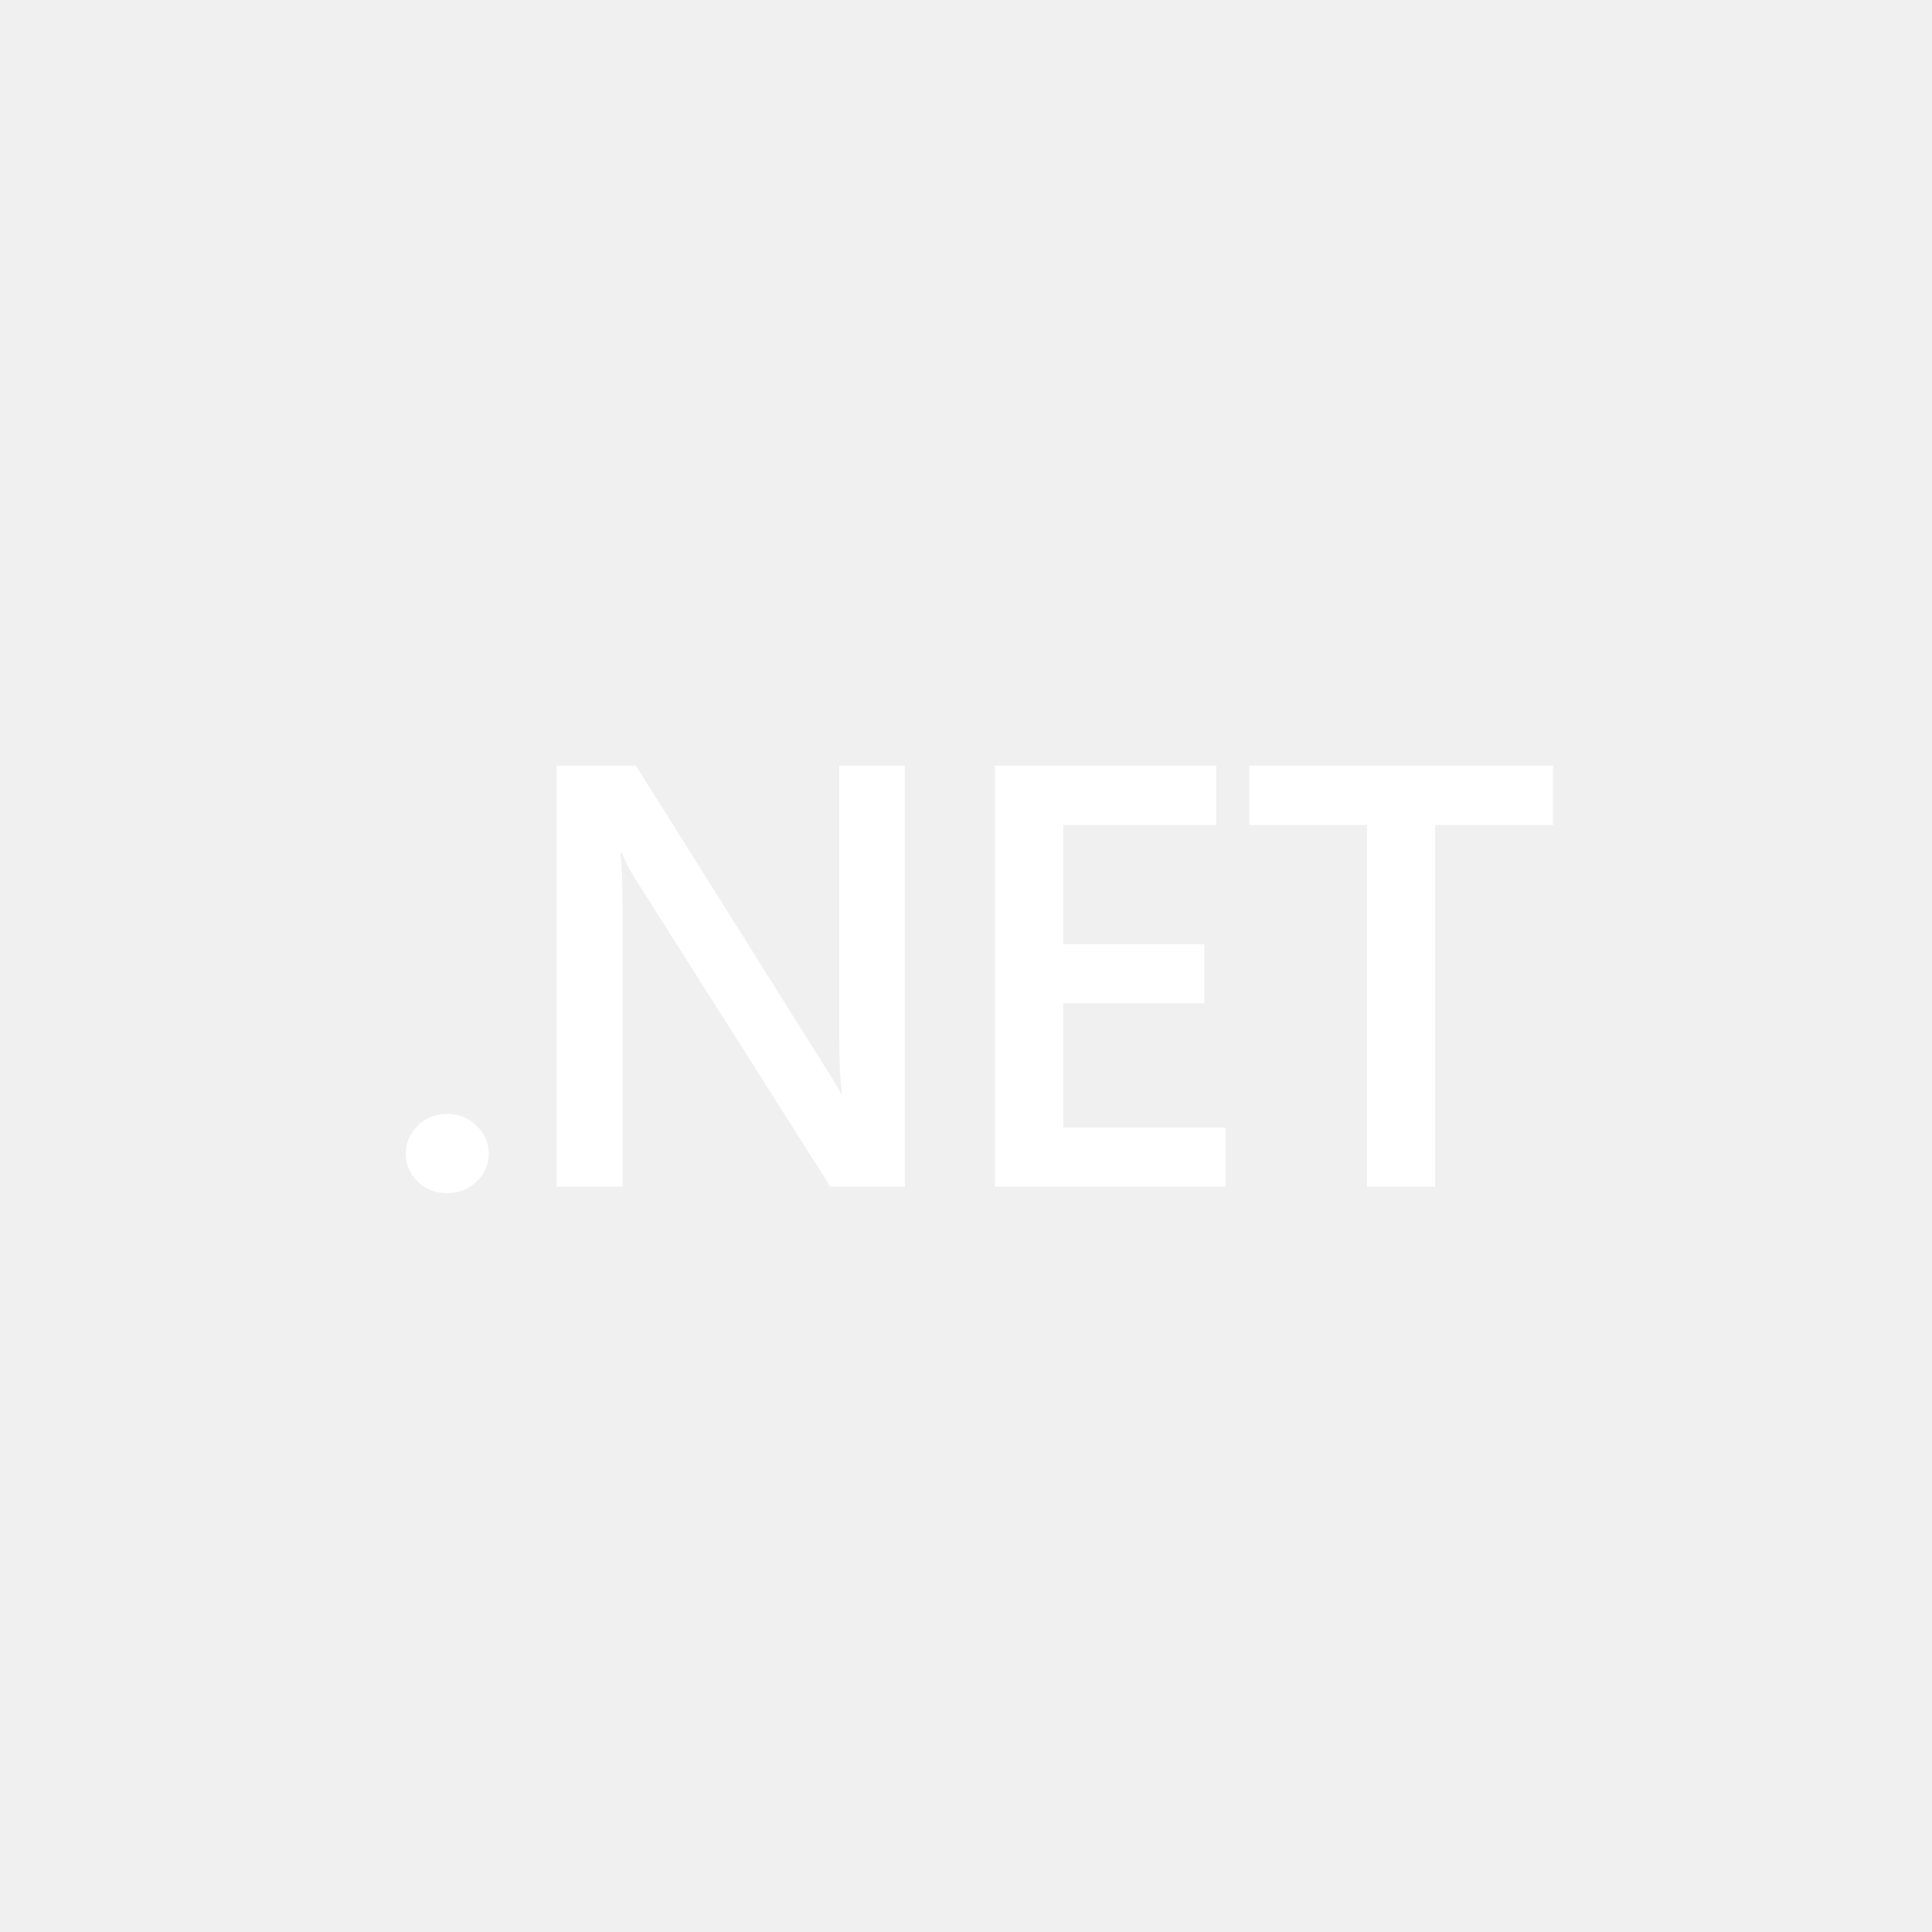
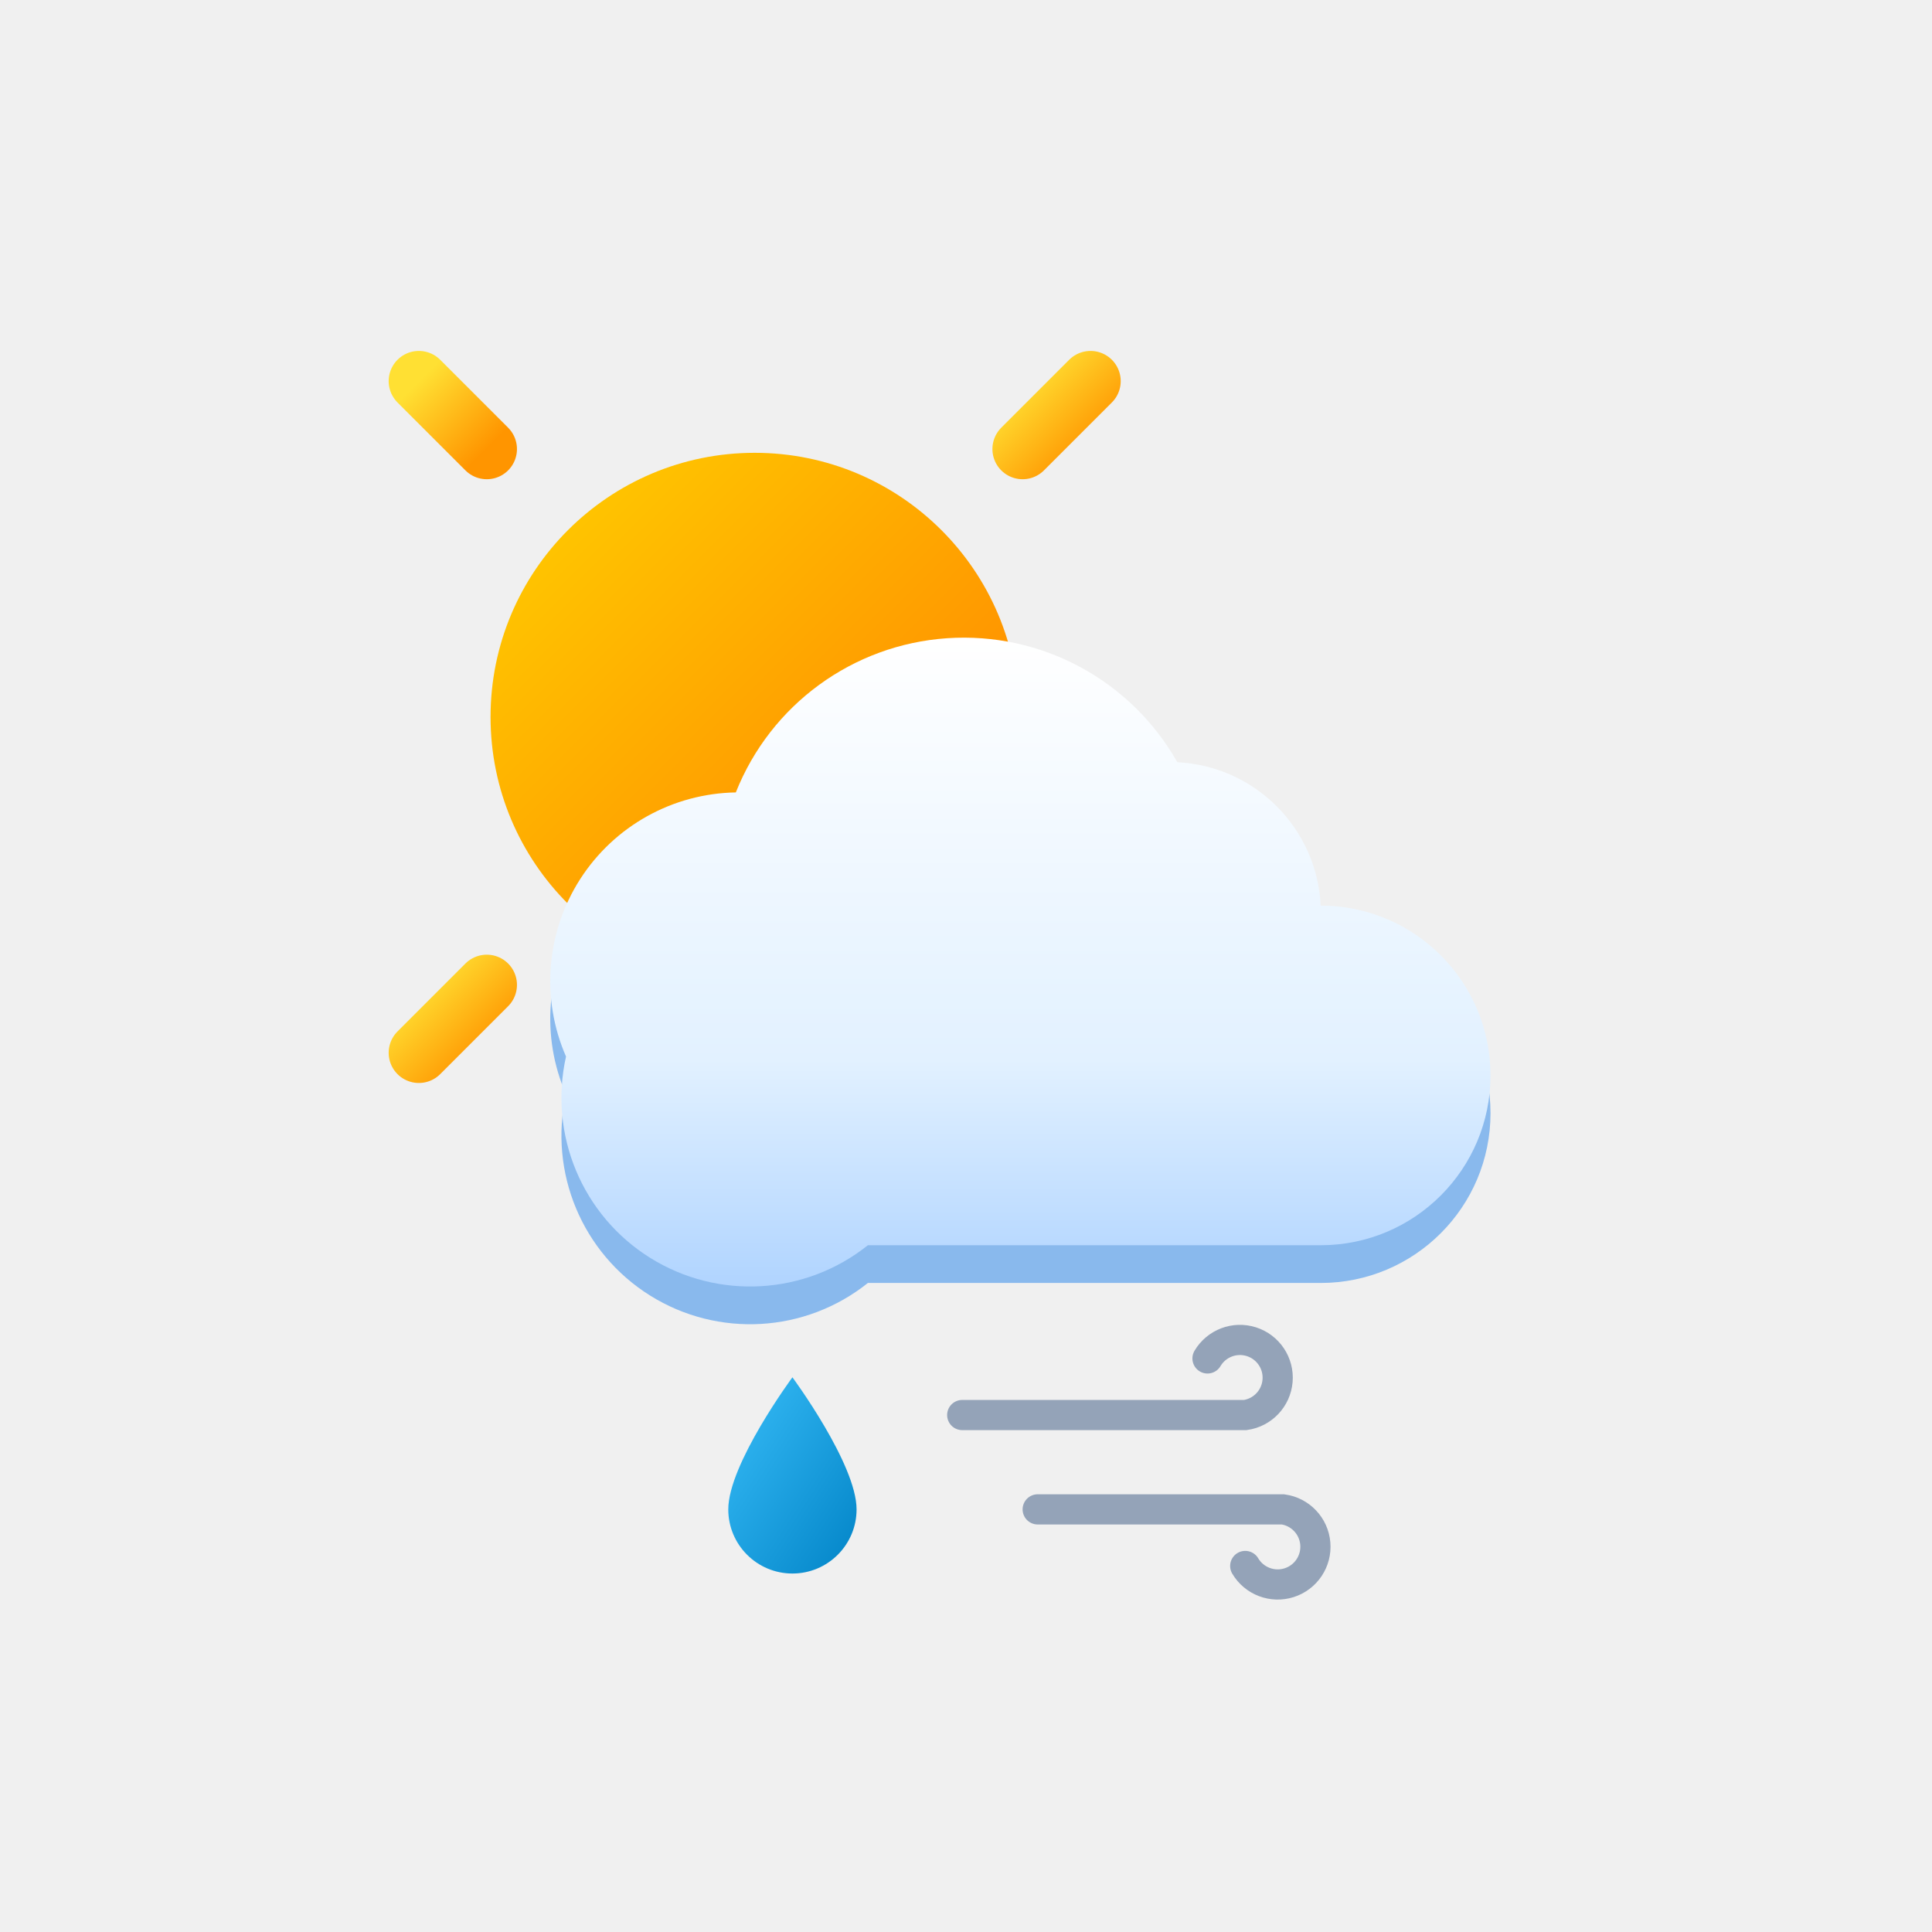
- <svg xmlns="http://www.w3.org/2000/svg" width="456" height="456" viewBox="0 0 456 456" version="1.1" xml:space="preserve" style="fill-rule:evenodd;clip-rule:evenodd;stroke-linejoin:round;stroke-miterlimit:2;">
-   <path d="m 105.5,281.609 c -2.703,0 -5.001,-0.9 -6.893,-2.702 -1.892,-1.848 -2.838,-4.042 -2.838,-6.582 0,-2.587 0.946,-4.804 2.838,-6.652 1.892,-1.848 4.19,-2.772 6.893,-2.772 2.748,0 5.068,0.924 6.96,2.772 1.937,1.848 2.906,4.064 2.906,6.652 0,2.54 -0.968,4.734 -2.906,6.582 -1.892,1.802 -4.212,2.702 -6.96,2.702 z" style="fill:#ffffff;fill-rule:nonzero;stroke-width:0.838" />
-   <path d="M 213.561,280.084 H 195.99 L 149.7,207.054 c -1.171,-1.848 -2.14,-3.765 -2.906,-5.751 h -0.406 c 0.361,2.125 0.541,6.675 0.541,13.65 v 65.132 h -15.543 v -99.36 h 18.719 l 44.737,71.298 c 1.892,2.957 3.109,4.989 3.649,6.098 h 0.27 c -0.45,-2.632 -0.676,-7.09 -0.676,-13.373 v -64.023 h 15.476 z" style="fill:#ffffff;fill-rule:nonzero;stroke-width:0.838" />
-   <path d="m 289.251,280.084 h -54.401 v -99.36 h 52.238 v 13.997 h -36.154 v 28.131 h 33.316 v 13.927 h -33.316 v 29.378 h 38.316 z" style="fill:#ffffff;fill-rule:nonzero;stroke-width:0.838" />
-   <path d="M 366.565,194.721 H 338.722 v 85.363 h -16.084 v -85.363 h -27.775 v -13.997 h 71.701 z" style="fill:#ffffff;fill-rule:nonzero;stroke-width:0.838" />
+ <svg xmlns="http://www.w3.org/2000/svg" viewBox="0 0 512 512" width="512" height="512">
+   <defs>
+     <linearGradient id="sunGrad" x1="0%" y1="0%" x2="100%" y2="100%">
+       <stop offset="0%" stop-color="#FFD000" />
+       <stop offset="100%" stop-color="#FF7A00" />
+     </linearGradient>
+     <linearGradient id="rayGrad" x1="0%" y1="0%" x2="100%" y2="100%">
+       <stop offset="0%" stop-color="#FFE033" />
+       <stop offset="100%" stop-color="#FF9500" />
+     </linearGradient>
+     <linearGradient id="cloudGrad" x1="0%" y1="0%" x2="0%" y2="100%">
+       <stop offset="0%" stop-color="#FFFFFF" />
+       <stop offset="65%" stop-color="#E2F1FF" />
+       <stop offset="100%" stop-color="#B0D4FF" />
+     </linearGradient>
+     <linearGradient id="dropGrad" x1="0%" y1="0%" x2="100%" y2="100%">
+       <stop offset="0%" stop-color="#38BDF8" />
+       <stop offset="100%" stop-color="#0284C7" />
+     </linearGradient>
+   </defs>
+   <g>
+     <g stroke="url(#rayGrad)" stroke-width="16" stroke-linecap="round">
+       <line x1="200" y1="90" x2="200" y2="65" />
+       <line x1="271" y1="119" x2="289" y2="101" />
+       <line x1="300" y1="190" x2="325" y2="190" />
+       <line x1="271" y1="261" x2="289" y2="279" />
+       <line x1="129" y1="119" x2="111" y2="101" />
+       <line x1="100" y1="190" x2="75" y2="190" />
+       <line x1="129" y1="261" x2="111" y2="279" />
+     </g>
+     <circle cx="200" cy="190" r="70" fill="url(#sunGrad)" />
+     <path d="M 195 220 A 65 65 0 0 1 312 212 A 40 40 0 0 1 350 250 A 45 45 0 0 1 350 340 L 230 340 A 50 50 0 0 1 150 290 A 50 50 0 0 1 195 220 Z" fill="#89B9ED" />
+     <path d="M 195 210 A 65 65 0 0 1 312 202 A 40 40 0 0 1 350 240 A 45 45 0 0 1 350 330 L 230 330 A 50 50 0 0 1 150 280 A 50 50 0 0 1 195 210 Z" fill="url(#cloudGrad)" />
+     <path d="M 210 365 C 210 365 193 388 193 400 A 17 17 0 0 0 227 400 C 227 388 210 365 210 365 Z" fill="url(#dropGrad)" />
+     <g stroke="#94A3B8" stroke-width="8" stroke-linecap="round" fill="none">
+       <path d="M 255 375 L 330 375 A 10 10 0 1 0 320 360" />
+       <path d="M 275 400 L 340 400 A 10 10 0 1 1 330 415" />
+     </g>
+   </g>
</svg>
